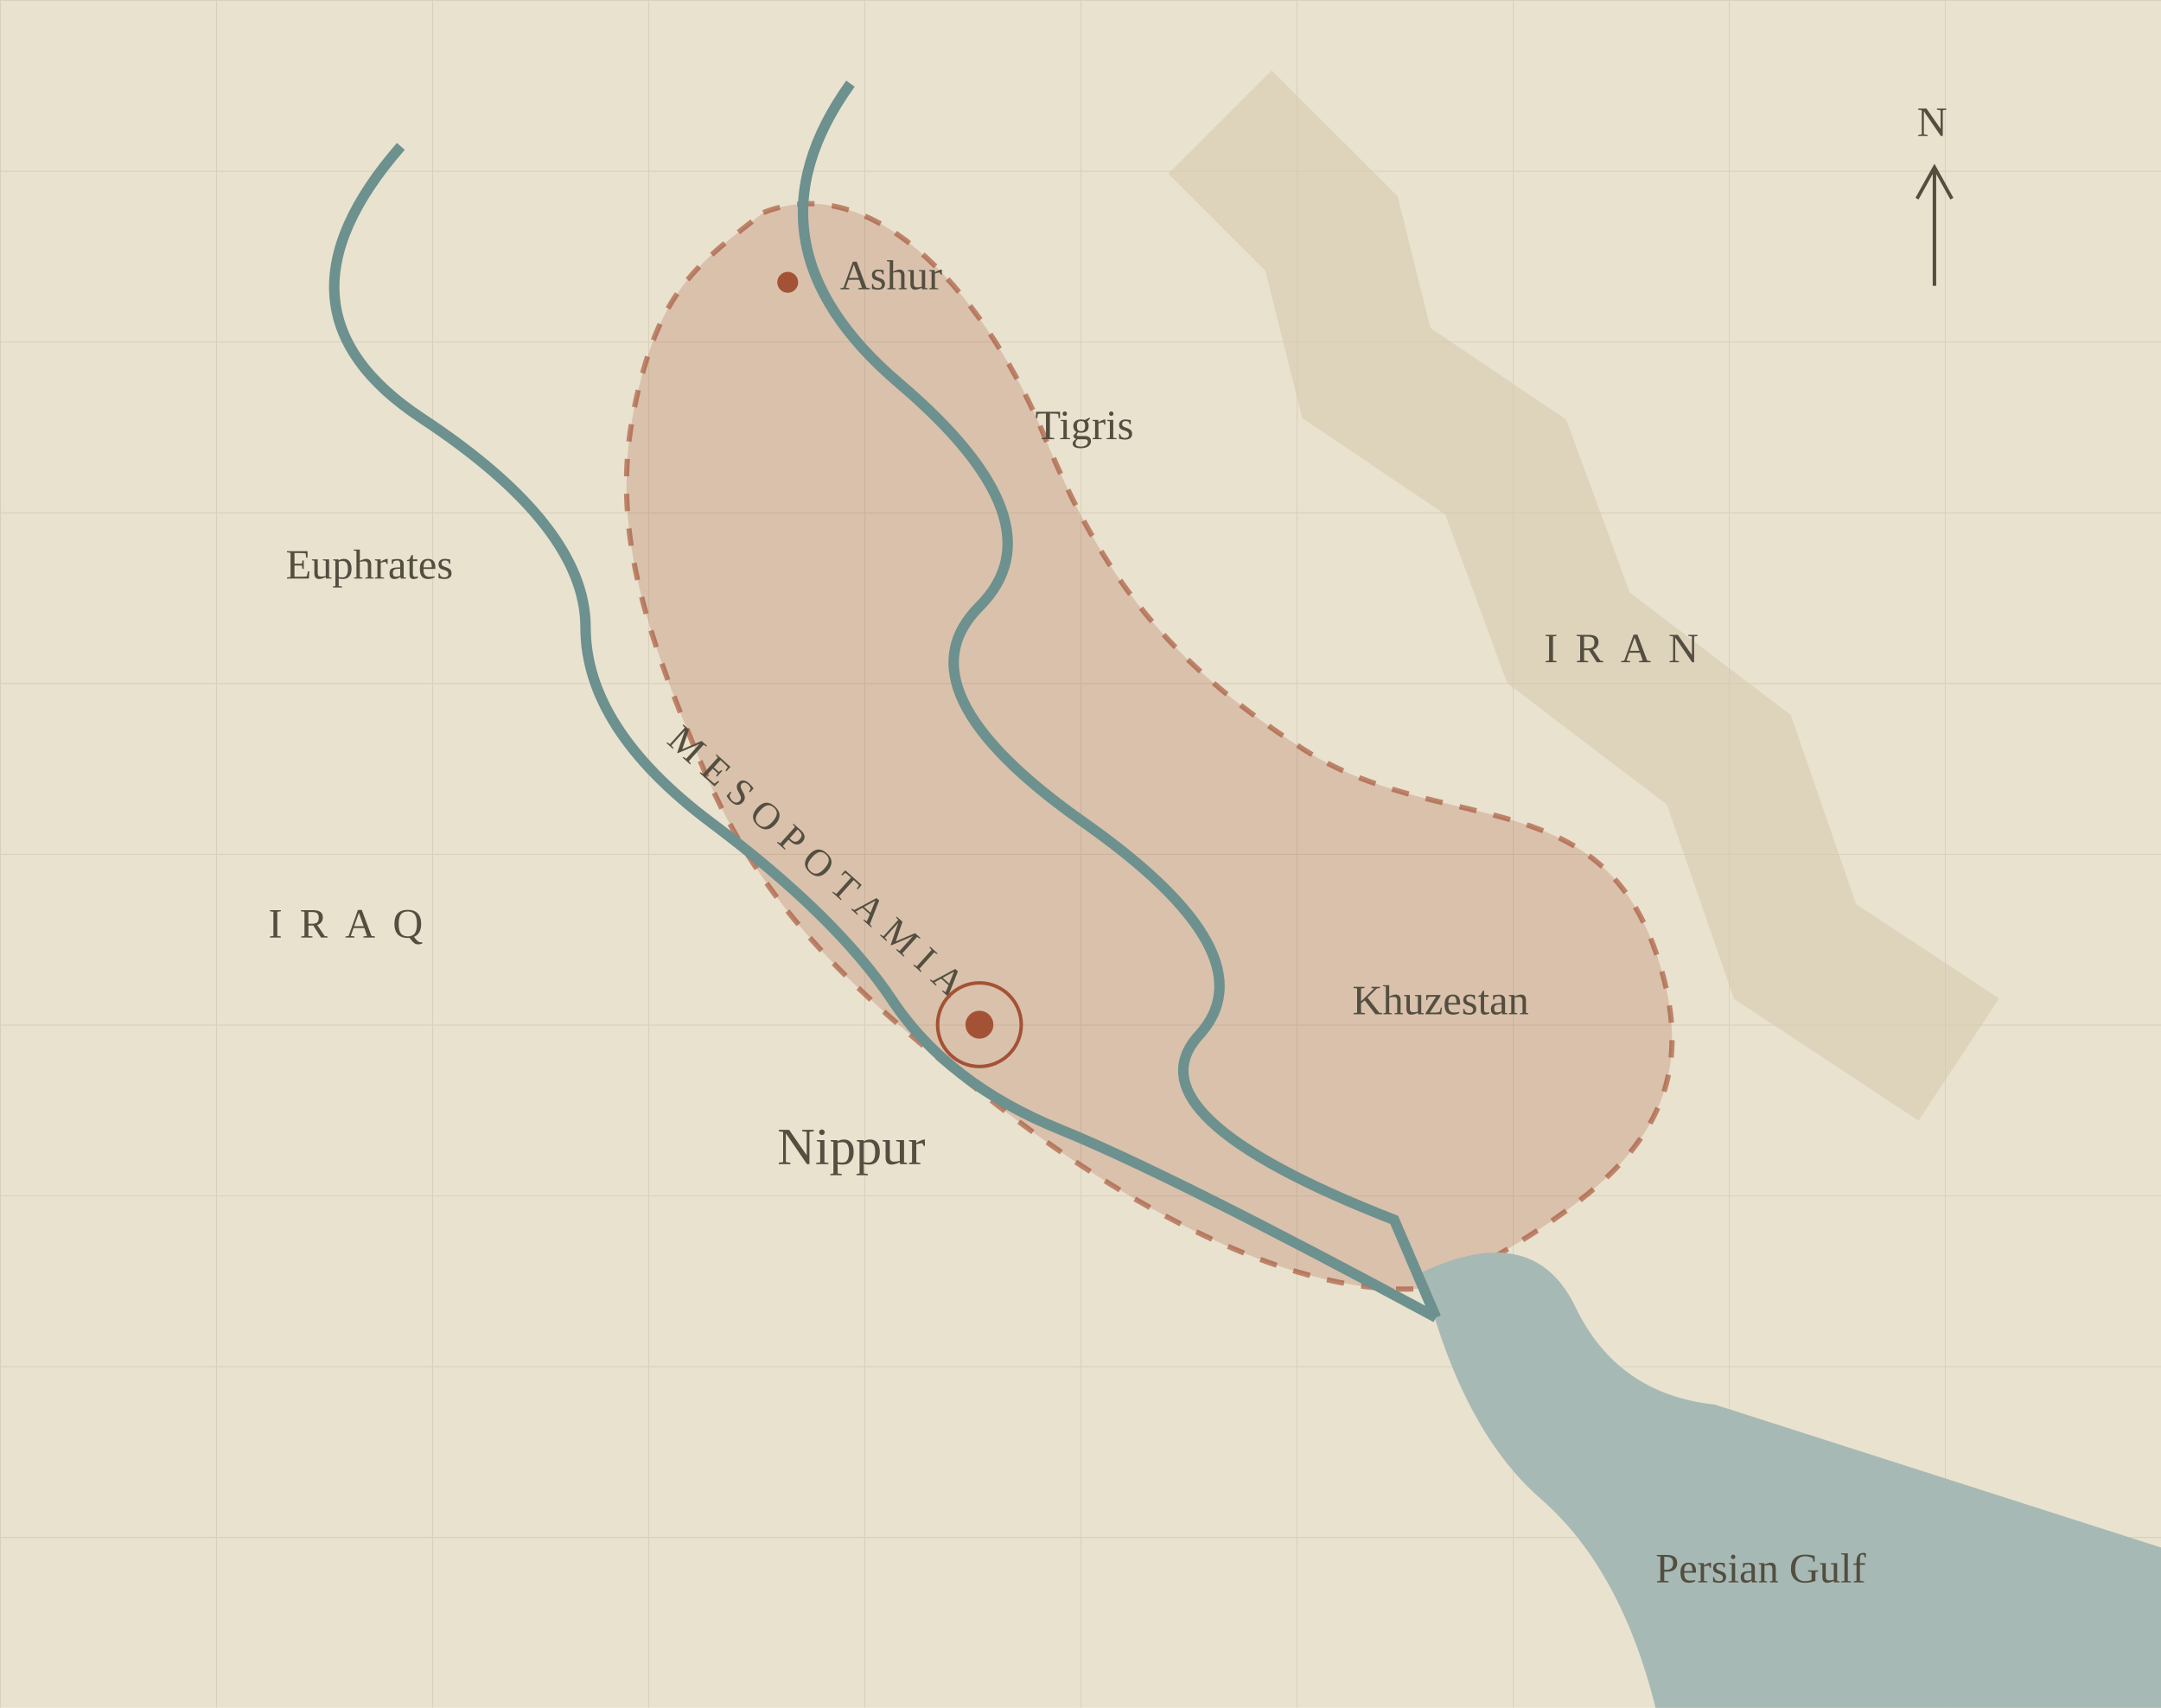
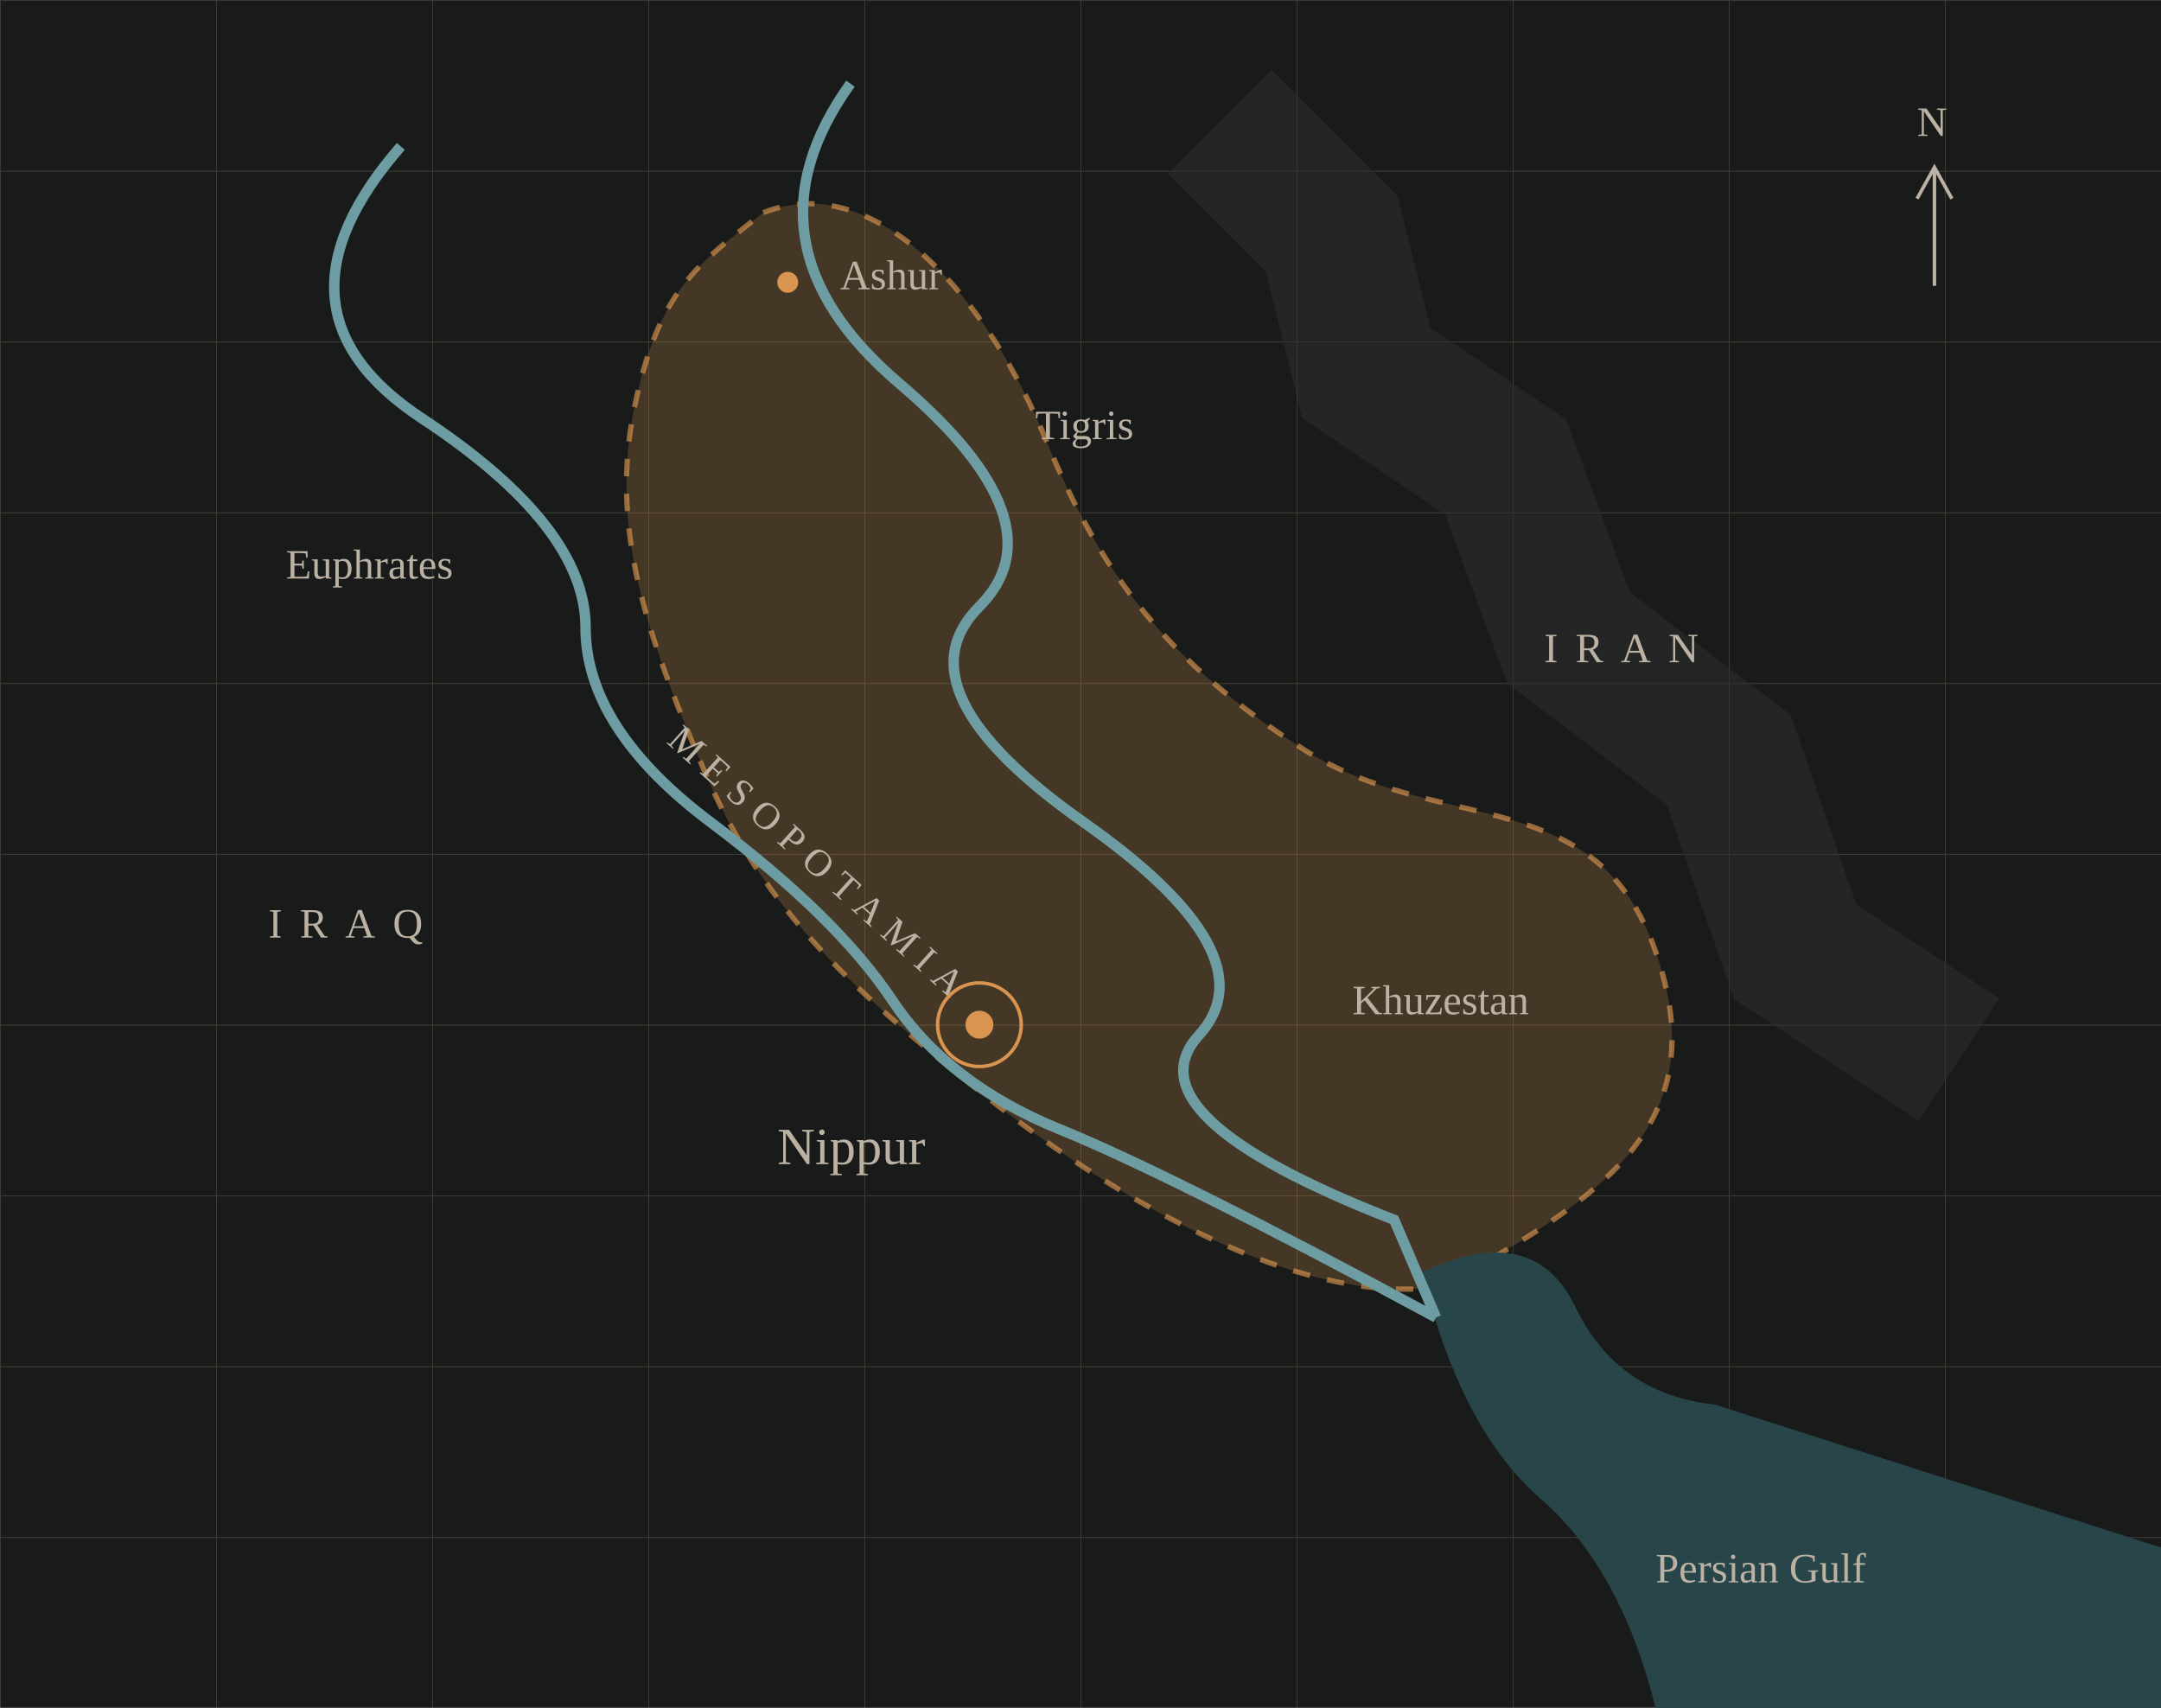
<svg class="intro-map" viewBox="0 0 620 490" role="img" aria-labelledby="intro-map-title intro-map-desc">
  <defs>
    <pattern id="map-grid" width="62" height="49" patternUnits="userSpaceOnUse">
      <path d="M62 0H0V49" fill="none" stroke="#a89a7b" stroke-width=".5" opacity=".25" />
    </pattern>
  </defs>
-   <rect class="intro-map-ground" width="620" height="490" fill="#e9e2cf" />
+   <rect class="intro-map-ground" width="620" height="490" fill="#191b1a" />
  <rect width="620" height="490" fill="url(#map-grid)" />
-   <path class="intro-map-corridor" d="M350 35l32 32 10 40 40 27 18 49 46 35 19 55 47 31" fill="none" stroke="#d6c9ad" stroke-width="42" opacity=".55" />
-   <path class="intro-find-region" d="M219 61C252 48 284 87 300 126S335 190 374 215S458 224 475 273S461 343 414 369C377 375 327 349 286 317S219 261 202 221S175 151 182 117S200 76 219 61Z" fill="#a45235" fill-opacity=".23" stroke="#a45235" stroke-opacity=".65" stroke-width="1.5" stroke-dasharray="5 5" />
-   <path class="intro-map-water" d="M408 365Q440 350 452 375T492 403L620 444V490H475Q465 450 442 430T408 365" fill="#a7b9b4" />
-   <g class="intro-map-rivers" fill="none" stroke="#6c918f" stroke-width="3">
+   <path class="intro-map-corridor" d="M350 35l32 32 10 40 40 27 18 49 46 35 19 55 47 31" fill="none" stroke="#2d302d" stroke-width="42" opacity=".55" />
+   <path class="intro-find-region" d="M219 61C252 48 284 87 300 126S335 190 374 215S458 224 475 273S461 343 414 369C377 375 327 349 286 317S219 261 202 221S175 151 182 117S200 76 219 61Z" fill="#d9954f" fill-opacity=".23" stroke="#d9954f" stroke-opacity=".65" stroke-width="1.5" stroke-dasharray="5 5" />
+   <path class="intro-map-water" d="M408 365Q440 350 452 375T492 403L620 444V490H475Q465 450 442 430T408 365" fill="#28464a" />
+   <g class="intro-map-rivers" fill="none" stroke="#6d9da2" stroke-width="3">
    <path d="M115 42Q74 89 121 120T168 180T204 236T256 287T304 324T412 378" />
    <path d="M244 24Q211 70 258 110T281 174T311 236T344 297T400 350L412 378" />
  </g>
-   <g class="intro-map-labels" fill="#534e40">
+   <g class="intro-map-labels" fill="#bcb2a3">
    <text x="77" y="269" letter-spacing="5">IRAQ</text>
    <text x="443" y="190" letter-spacing="5">IRAN</text>
    <text x="191" y="213" transform="rotate(42 191 213)" font-size="11" letter-spacing="3">MESOPOTAMIA</text>
    <text x="82" y="166" font-size="12">Euphrates</text>
    <text x="297" y="126" font-size="12">Tigris</text>
    <text x="475" y="454" font-size="12">Persian Gulf</text>
-     <circle cx="281" cy="294" r="12" fill="none" stroke="#a45235" />
-     <circle cx="281" cy="294" r="4" fill="#a45235" />
-     <circle cx="226" cy="81" r="3" fill="#a45235" />
+     <circle cx="281" cy="294" r="12" fill="none" stroke="#d9954f" />
+     <circle cx="281" cy="294" r="4" fill="#d9954f" />
+     <circle cx="226" cy="81" r="3" fill="#d9954f" />
    <text x="241" y="83" font-size="12">Ashur</text>
    <text x="388" y="291" font-size="12">Khuzestan</text>
    <text x="223" y="334" font-size="15">Nippur</text>
-     <path d="M555 82V48m-5 9 5-9 5 9" fill="none" stroke="#534e40" />
+     <path d="M555 82V48m-5 9 5-9 5 9" fill="none" stroke="#bcb2a3" />
    <text x="550" y="39" font-size="12">N</text>
  </g>
</svg>
